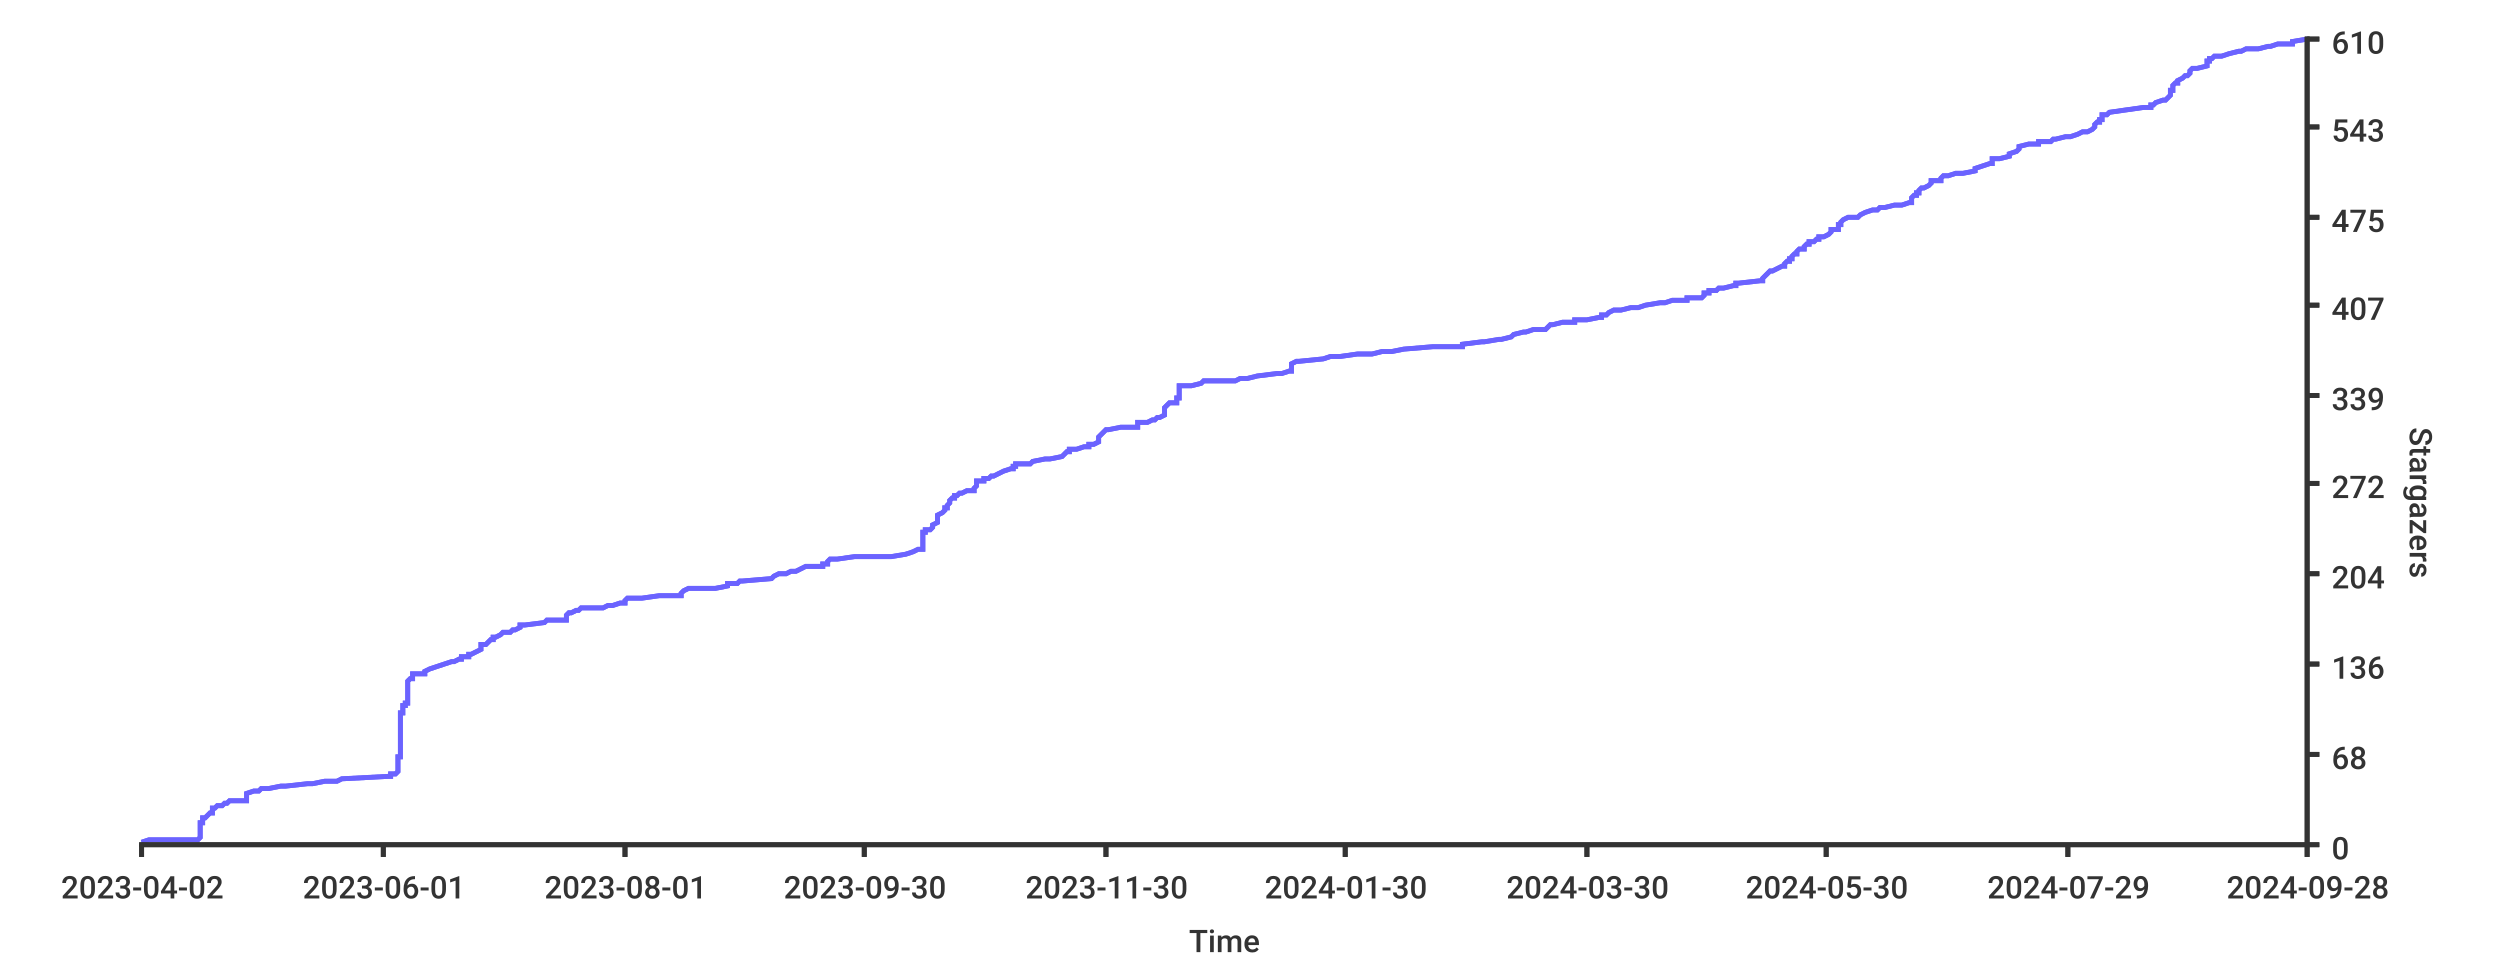
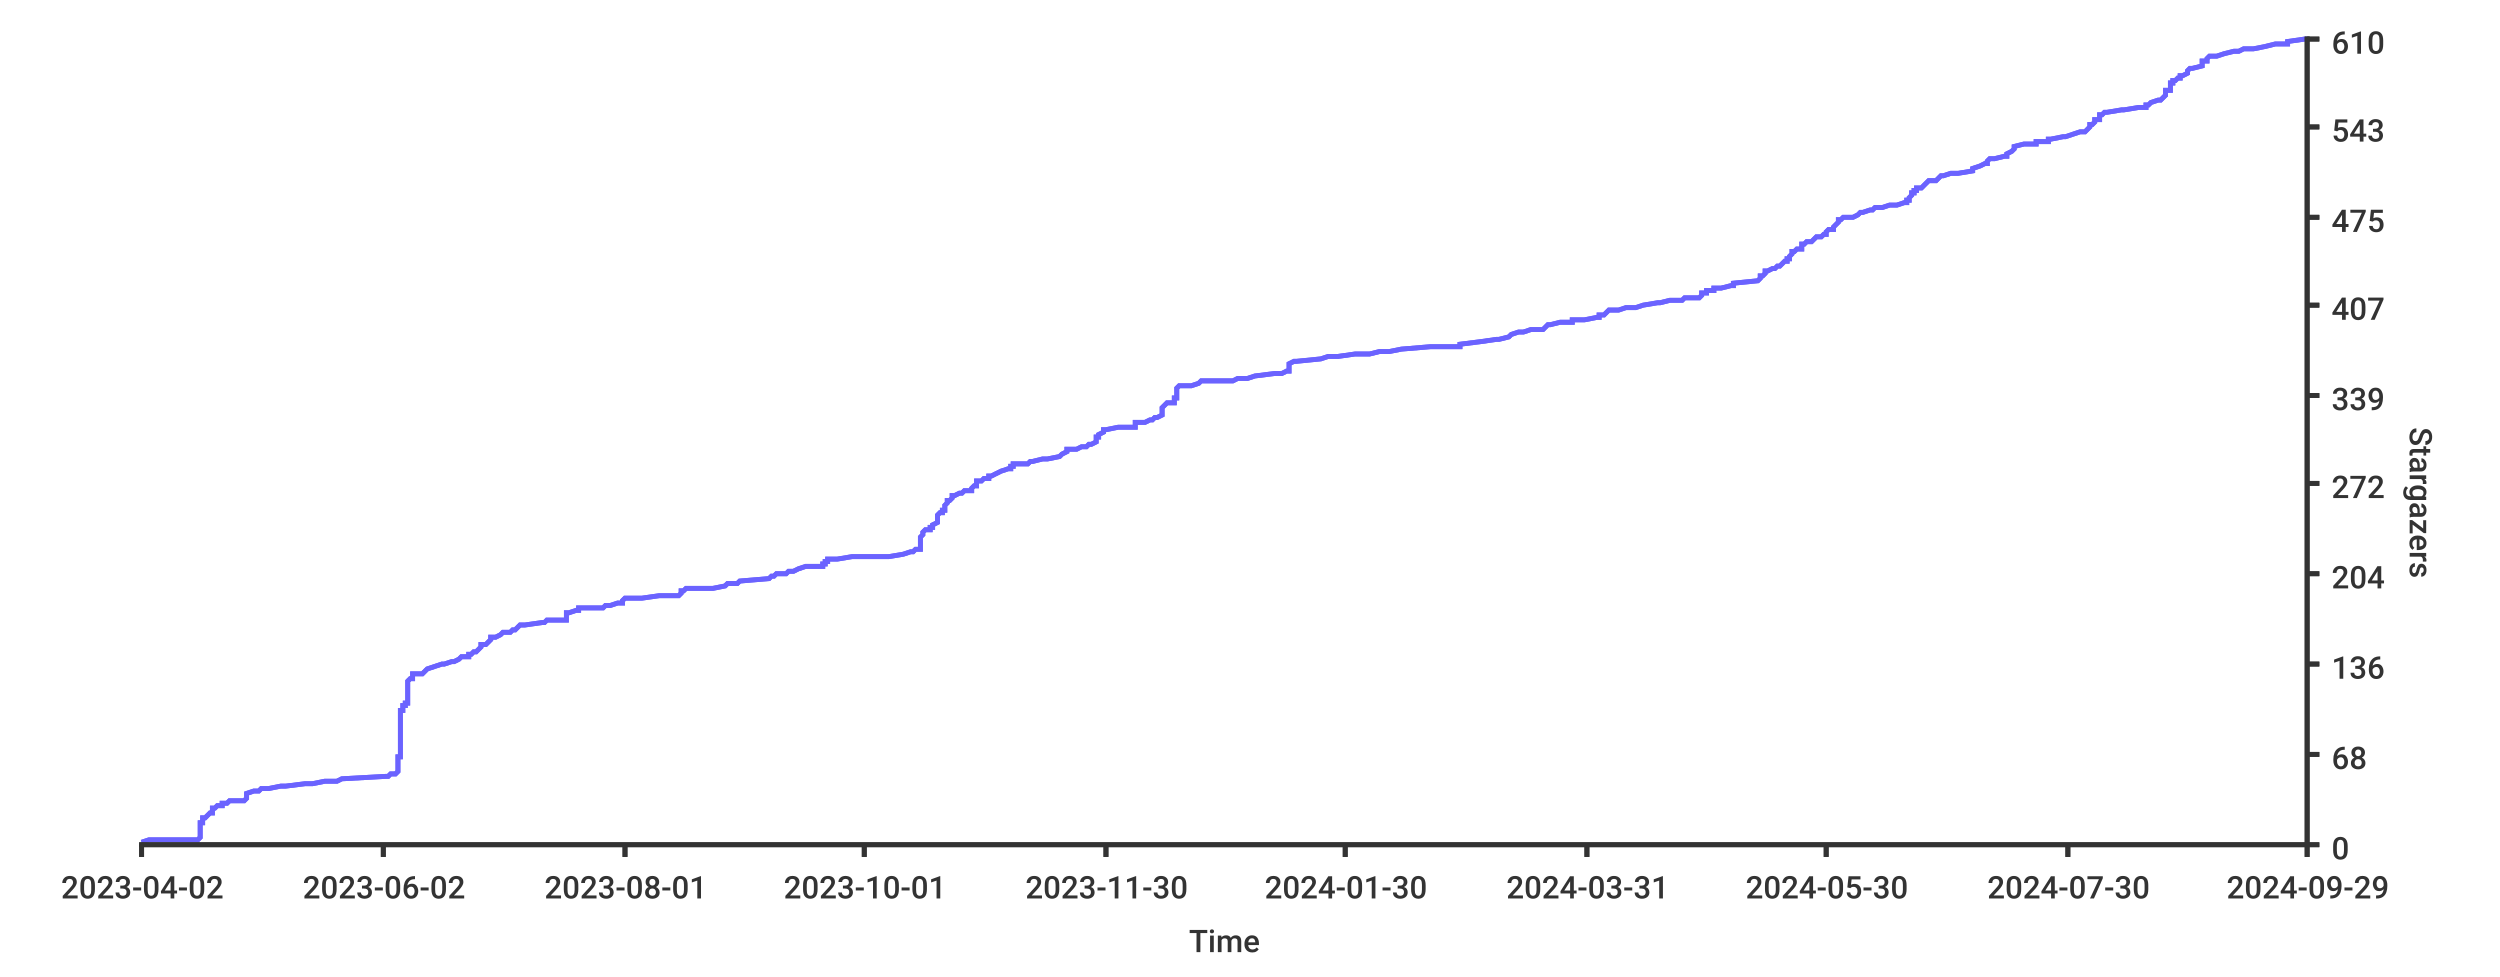
<svg xmlns="http://www.w3.org/2000/svg" width="1024px" height="400px">
  <style type="text/css">
path { fill: none; stroke: rgb(51,51,51); }
path.series { stroke: #6b63ff; }
rect.background { fill: rgb(255,255,255); stroke: none; }

text {
	stroke-width: 0;
	stroke: none;
	fill: rgba(51,51,51,1.0);
	font-size: 12.8px;
	font-family: 'Roboto Medium', sans-serif;
}
</style>
-   <rect height="400px" class="background" rx="8" x="0" y="0" width="1024px" />
  <rect rx="8" x="0" y="0" width="1024px" height="400px" class="background" />
-   <path stroke-width="2" class="series" d="M 58 345 L 61 344 L 81 344 L 82 343 L 82 343 L 82 342 L 82 342 L 82 341 L 82 341 L 82 340 L 82 340 L 82 339 L 82 338 L 82 338 L 82 337 L 83 337 L 83 336 L 83 336 L 83 335 L 84 335 L 85 334 L 85 334 L 86 333 L 87 333 L 87 332 L 87 331 L 88 331 L 89 330 L 91 330 L 92 329 L 93 329 L 94 328 L 101 328 L 101 327 L 101 327 L 101 326 L 101 325 L 101 325 L 104 324 L 106 324 L 107 323 L 110 323 L 115 322 L 117 322 L 126 321 L 128 321 L 133 320 L 138 320 L 140 319 L 159 318 L 160 318 L 160 317 L 162 317 L 163 316 L 163 316 L 163 315 L 163 315 L 163 314 L 163 314 L 163 313 L 163 313 L 163 312 L 163 311 L 163 311 L 163 310 L 164 310 L 164 309 L 164 309 L 164 308 L 164 308 L 164 307 L 164 307 L 164 306 L 164 305 L 164 305 L 164 304 L 164 304 L 164 303 L 164 303 L 164 302 L 164 302 L 164 301 L 164 301 L 164 300 L 164 300 L 164 299 L 164 298 L 164 298 L 164 297 L 164 297 L 164 296 L 164 296 L 164 295 L 164 295 L 164 294 L 164 294 L 164 293 L 164 292 L 165 292 L 165 291 L 165 291 L 165 290 L 165 290 L 165 289 L 166 289 L 166 288 L 167 288 L 167 287 L 167 287 L 167 286 L 167 285 L 167 285 L 167 284 L 167 284 L 167 283 L 167 283 L 167 282 L 167 282 L 167 281 L 167 281 L 167 280 L 167 280 L 167 279 L 168 278 L 169 278 L 169 277 L 169 277 L 169 276 L 174 276 L 174 275 L 174 275 L 176 274 L 176 274 L 179 273 L 182 272 L 182 272 L 185 271 L 186 271 L 188 270 L 189 270 L 189 269 L 192 269 L 192 268 L 193 268 L 195 267 L 195 267 L 197 266 L 197 265 L 197 265 L 197 264 L 199 264 L 200 263 L 200 263 L 201 262 L 202 262 L 202 261 L 203 261 L 205 260 L 206 259 L 209 259 L 210 258 L 211 258 L 213 257 L 213 257 L 213 256 L 215 256 L 223 255 L 223 255 L 224 254 L 232 254 L 232 253 L 232 252 L 232 252 L 233 251 L 234 251 L 236 250 L 237 250 L 238 249 L 247 249 L 249 248 L 251 248 L 254 247 L 256 247 L 256 246 L 257 245 L 263 245 L 270 244 L 279 244 L 279 243 L 279 243 L 280 242 L 280 242 L 282 241 L 293 241 L 298 240 L 298 239 L 302 239 L 303 238 L 304 238 L 316 237 L 316 237 L 317 236 L 317 236 L 319 235 L 322 235 L 324 234 L 326 234 L 328 233 L 330 232 L 337 232 L 337 231 L 339 231 L 339 230 L 339 230 L 340 229 L 343 229 L 350 228 L 365 228 L 371 227 L 374 226 L 374 226 L 376 225 L 378 225 L 378 224 L 378 224 L 378 223 L 378 223 L 378 222 L 378 222 L 378 221 L 378 221 L 378 220 L 378 219 L 378 219 L 378 218 L 379 218 L 379 217 L 381 217 L 382 216 L 382 216 L 382 215 L 382 215 L 384 214 L 384 214 L 384 213 L 384 212 L 384 212 L 384 211 L 384 211 L 386 210 L 386 210 L 387 209 L 387 209 L 387 208 L 388 208 L 388 207 L 389 206 L 389 206 L 389 205 L 389 205 L 390 204 L 391 204 L 391 203 L 392 203 L 393 202 L 394 202 L 396 201 L 399 201 L 399 200 L 400 199 L 400 199 L 400 198 L 400 198 L 400 197 L 403 197 L 403 196 L 405 196 L 406 195 L 407 195 L 409 194 L 411 193 L 411 193 L 414 192 L 415 192 L 415 191 L 416 191 L 416 190 L 422 190 L 423 189 L 423 189 L 428 188 L 430 188 L 435 187 L 436 186 L 436 186 L 437 185 L 438 185 L 438 184 L 441 184 L 444 183 L 446 183 L 446 182 L 448 182 L 450 181 L 450 181 L 450 180 L 450 179 L 450 179 L 451 178 L 451 178 L 452 177 L 452 177 L 453 176 L 454 176 L 459 175 L 466 175 L 466 174 L 466 173 L 470 173 L 472 172 L 473 172 L 474 171 L 475 171 L 477 170 L 477 170 L 477 169 L 477 169 L 477 168 L 477 168 L 477 167 L 478 166 L 478 166 L 479 165 L 482 165 L 482 164 L 482 164 L 482 163 L 483 163 L 483 162 L 483 162 L 483 161 L 483 160 L 483 160 L 483 159 L 483 159 L 483 158 L 488 158 L 492 157 L 492 157 L 493 156 L 506 156 L 508 155 L 511 155 L 515 154 L 523 153 L 525 153 L 528 152 L 529 152 L 529 151 L 529 151 L 529 150 L 529 150 L 529 149 L 529 149 L 531 148 L 532 148 L 542 147 L 545 146 L 549 146 L 556 145 L 562 145 L 566 144 L 570 144 L 575 143 L 575 143 L 587 142 L 599 142 L 599 141 L 607 140 L 608 140 L 614 139 L 615 139 L 619 138 L 619 138 L 620 137 L 620 137 L 624 136 L 625 136 L 628 135 L 633 135 L 634 134 L 635 133 L 636 133 L 640 132 L 645 132 L 645 131 L 650 131 L 655 130 L 656 130 L 656 129 L 658 129 L 659 128 L 661 127 L 664 127 L 668 126 L 671 126 L 674 125 L 674 125 L 680 124 L 682 124 L 685 123 L 691 123 L 691 122 L 697 122 L 698 121 L 698 120 L 700 120 L 700 119 L 703 119 L 704 118 L 706 118 L 710 117 L 711 117 L 711 116 L 712 116 L 721 115 L 722 115 L 722 114 L 723 113 L 723 113 L 724 112 L 724 112 L 725 111 L 726 111 L 728 110 L 728 110 L 730 109 L 731 109 L 731 108 L 732 107 L 733 107 L 733 106 L 734 106 L 734 105 L 734 105 L 735 104 L 736 104 L 736 103 L 736 103 L 737 102 L 739 102 L 739 101 L 740 100 L 741 100 L 741 99 L 743 99 L 744 98 L 745 98 L 745 97 L 747 97 L 749 96 L 749 96 L 750 95 L 750 94 L 753 94 L 753 93 L 753 93 L 753 92 L 754 92 L 754 91 L 754 91 L 755 90 L 755 90 L 757 89 L 761 89 L 762 88 L 764 87 L 764 87 L 767 86 L 769 86 L 770 85 L 772 85 L 776 84 L 779 84 L 782 83 L 783 83 L 783 82 L 783 82 L 783 81 L 784 80 L 785 80 L 785 79 L 786 79 L 786 78 L 786 78 L 787 77 L 788 77 L 790 76 L 790 76 L 791 75 L 791 74 L 795 74 L 795 73 L 795 73 L 796 72 L 798 72 L 801 71 L 804 71 L 809 70 L 809 70 L 809 69 L 809 69 L 812 68 L 815 67 L 816 67 L 816 66 L 816 66 L 816 65 L 819 65 L 823 64 L 823 64 L 823 63 L 823 63 L 826 62 L 827 61 L 827 61 L 827 60 L 827 60 L 831 59 L 835 59 L 835 58 L 840 58 L 841 57 L 842 57 L 846 56 L 848 56 L 851 55 L 853 54 L 855 54 L 857 53 L 857 53 L 858 52 L 858 52 L 858 51 L 858 51 L 859 50 L 860 50 L 860 49 L 861 49 L 861 48 L 861 47 L 863 47 L 864 46 L 864 46 L 871 45 L 871 45 L 878 44 L 881 44 L 881 43 L 882 43 L 883 42 L 886 41 L 887 41 L 888 40 L 888 40 L 889 39 L 889 39 L 889 38 L 889 38 L 889 37 L 890 37 L 890 36 L 890 36 L 890 35 L 891 34 L 892 34 L 892 33 L 892 33 L 894 32 L 894 32 L 895 31 L 896 31 L 897 30 L 897 30 L 897 29 L 898 28 L 900 28 L 904 27 L 904 27 L 904 26 L 904 26 L 904 25 L 905 25 L 905 24 L 906 24 L 907 23 L 910 23 L 913 22 L 917 21 L 918 21 L 920 20 L 925 20 L 929 19 L 930 19 L 933 18 L 939 18 L 939 17 L 939 17 L 945 16" />
-   <path stroke-width="2" class="series" d="M 58 345 L 61 344 L 81 344 L 82 343 L 82 343 L 82 342 L 82 342 L 82 341 L 82 341 L 82 340 L 82 340 L 82 339 L 82 338 L 82 338 L 82 337 L 83 337 L 83 336 L 83 336 L 83 335 L 84 335 L 85 334 L 85 334 L 86 333 L 87 333 L 87 332 L 87 331 L 88 331 L 89 330 L 91 330 L 92 329 L 93 329 L 94 328 L 101 328 L 101 327 L 101 327 L 101 326 L 101 325 L 101 325 L 104 324 L 106 324 L 107 323 L 110 323 L 115 322 L 117 322 L 126 321 L 128 321 L 133 320 L 138 320 L 140 319 L 159 318 L 160 318 L 160 317 L 162 317 L 163 316 L 163 316 L 163 315 L 163 315 L 163 314 L 163 314 L 163 313 L 163 313 L 163 312 L 163 311 L 163 311 L 163 310 L 164 310 L 164 309 L 164 309 L 164 308 L 164 308 L 164 307 L 164 307 L 164 306 L 164 305 L 164 305 L 164 304 L 164 304 L 164 303 L 164 303 L 164 302 L 164 302 L 164 301 L 164 301 L 164 300 L 164 300 L 164 299 L 164 298 L 164 298 L 164 297 L 164 297 L 164 296 L 164 296 L 164 295 L 164 295 L 164 294 L 164 294 L 164 293 L 164 292 L 165 292 L 165 291 L 165 291 L 165 290 L 165 290 L 165 289 L 166 289 L 166 288 L 167 288 L 167 287 L 167 287 L 167 286 L 167 285 L 167 285 L 167 284 L 167 284 L 167 283 L 167 283 L 167 282 L 167 282 L 167 281 L 167 281 L 167 280 L 167 280 L 167 279 L 168 278 L 169 278 L 169 277 L 169 277 L 169 276 L 174 276 L 174 275 L 174 275 L 176 274 L 176 274 L 179 273 L 182 272 L 182 272 L 185 271 L 186 271 L 188 270 L 189 270 L 189 269 L 192 269 L 192 268 L 193 268 L 195 267 L 195 267 L 197 266 L 197 265 L 197 265 L 197 264 L 199 264 L 200 263 L 200 263 L 201 262 L 202 262 L 202 261 L 203 261 L 205 260 L 206 259 L 209 259 L 210 258 L 211 258 L 213 257 L 213 257 L 213 256 L 215 256 L 223 255 L 223 255 L 224 254 L 232 254 L 232 253 L 232 252 L 232 252 L 233 251 L 234 251 L 236 250 L 237 250 L 238 249 L 247 249 L 249 248 L 251 248 L 254 247 L 256 247 L 256 246 L 257 245 L 263 245 L 270 244 L 279 244 L 279 243 L 279 243 L 280 242 L 280 242 L 282 241 L 293 241 L 298 240 L 298 239 L 302 239 L 303 238 L 304 238 L 316 237 L 316 237 L 317 236 L 317 236 L 319 235 L 322 235 L 324 234 L 326 234 L 328 233 L 330 232 L 337 232 L 337 231 L 339 231 L 339 230 L 339 230 L 340 229 L 343 229 L 350 228 L 365 228 L 371 227 L 374 226 L 374 226 L 376 225 L 378 225 L 378 224 L 378 224 L 378 223 L 378 223 L 378 222 L 378 222 L 378 221 L 378 221 L 378 220 L 378 219 L 378 219 L 378 218 L 379 218 L 379 217 L 381 217 L 382 216 L 382 216 L 382 215 L 382 215 L 384 214 L 384 214 L 384 213 L 384 212 L 384 212 L 384 211 L 384 211 L 386 210 L 386 210 L 387 209 L 387 209 L 387 208 L 388 208 L 388 207 L 389 206 L 389 206 L 389 205 L 389 205 L 390 204 L 391 204 L 391 203 L 392 203 L 393 202 L 394 202 L 396 201 L 399 201 L 399 200 L 400 199 L 400 199 L 400 198 L 400 198 L 400 197 L 403 197 L 403 196 L 405 196 L 406 195 L 407 195 L 409 194 L 411 193 L 411 193 L 414 192 L 415 192 L 415 191 L 416 191 L 416 190 L 422 190 L 423 189 L 423 189 L 428 188 L 430 188 L 435 187 L 436 186 L 436 186 L 437 185 L 438 185 L 438 184 L 441 184 L 444 183 L 446 183 L 446 182 L 448 182 L 450 181 L 450 181 L 450 180 L 450 179 L 450 179 L 451 178 L 451 178 L 452 177 L 452 177 L 453 176 L 454 176 L 459 175 L 466 175 L 466 174 L 466 173 L 470 173 L 472 172 L 473 172 L 474 171 L 475 171 L 477 170 L 477 170 L 477 169 L 477 169 L 477 168 L 477 168 L 477 167 L 478 166 L 478 166 L 479 165 L 482 165 L 482 164 L 482 164 L 482 163 L 483 163 L 483 162 L 483 162 L 483 161 L 483 160 L 483 160 L 483 159 L 483 159 L 483 158 L 488 158 L 492 157 L 492 157 L 493 156 L 506 156 L 508 155 L 511 155 L 515 154 L 523 153 L 525 153 L 528 152 L 529 152 L 529 151 L 529 151 L 529 150 L 529 150 L 529 149 L 529 149 L 531 148 L 532 148 L 542 147 L 545 146 L 549 146 L 556 145 L 562 145 L 566 144 L 570 144 L 575 143 L 575 143 L 587 142 L 599 142 L 599 141 L 607 140 L 608 140 L 614 139 L 615 139 L 619 138 L 619 138 L 620 137 L 620 137 L 624 136 L 625 136 L 628 135 L 633 135 L 634 134 L 635 133 L 636 133 L 640 132 L 645 132 L 645 131 L 650 131 L 655 130 L 656 130 L 656 129 L 658 129 L 659 128 L 661 127 L 664 127 L 668 126 L 671 126 L 674 125 L 674 125 L 680 124 L 682 124 L 685 123 L 691 123 L 691 122 L 697 122 L 698 121 L 698 120 L 700 120 L 700 119 L 703 119 L 704 118 L 706 118 L 710 117 L 711 117 L 711 116 L 712 116 L 721 115 L 722 115 L 722 114 L 723 113 L 723 113 L 724 112 L 724 112 L 725 111 L 726 111 L 728 110 L 728 110 L 730 109 L 731 109 L 731 108 L 732 107 L 733 107 L 733 106 L 734 106 L 734 105 L 734 105 L 735 104 L 736 104 L 736 103 L 736 103 L 737 102 L 739 102 L 739 101 L 740 100 L 741 100 L 741 99 L 743 99 L 744 98 L 745 98 L 745 97 L 747 97 L 749 96 L 749 96 L 750 95 L 750 94 L 753 94 L 753 93 L 753 93 L 753 92 L 754 92 L 754 91 L 754 91 L 755 90 L 755 90 L 757 89 L 761 89 L 762 88 L 764 87 L 764 87 L 767 86 L 769 86 L 770 85 L 772 85 L 776 84 L 779 84 L 782 83 L 783 83 L 783 82 L 783 82 L 783 81 L 784 80 L 785 80 L 785 79 L 786 79 L 786 78 L 786 78 L 787 77 L 788 77 L 790 76 L 790 76 L 791 75 L 791 74 L 795 74 L 795 73 L 795 73 L 796 72 L 798 72 L 801 71 L 804 71 L 809 70 L 809 70 L 809 69 L 809 69 L 812 68 L 815 67 L 816 67 L 816 66 L 816 66 L 816 65 L 819 65 L 823 64 L 823 64 L 823 63 L 823 63 L 826 62 L 827 61 L 827 61 L 827 60 L 827 60 L 831 59 L 835 59 L 835 58 L 840 58 L 841 57 L 842 57 L 846 56 L 848 56 L 851 55 L 853 54 L 855 54 L 857 53 L 857 53 L 858 52 L 858 52 L 858 51 L 858 51 L 859 50 L 860 50 L 860 49 L 861 49 L 861 48 L 861 47 L 863 47 L 864 46 L 864 46 L 871 45 L 871 45 L 878 44 L 881 44 L 881 43 L 882 43 L 883 42 L 886 41 L 887 41 L 888 40 L 888 40 L 889 39 L 889 39 L 889 38 L 889 38 L 889 37 L 890 37 L 890 36 L 890 36 L 890 35 L 891 34 L 892 34 L 892 33 L 892 33 L 894 32 L 894 32 L 895 31 L 896 31 L 897 30 L 897 30 L 897 29 L 898 28 L 900 28 L 904 27 L 904 27 L 904 26 L 904 26 L 904 25 L 905 25 L 905 24 L 906 24 L 907 23 L 910 23 L 913 22 L 917 21 L 918 21 L 920 20 L 925 20 L 929 19 L 930 19 L 933 18 L 939 18 L 939 17 L 939 17 L 945 16" />
+   <rect width="1024px" height="400px" class="background" rx="8" x="0" y="0" />
+   <path stroke-width="2" class="series" d="M 58 345 L 61 344 L 81 344 L 82 343 L 82 343 L 82 342 L 82 342 L 82 341 L 82 341 L 82 340 L 82 340 L 82 339 L 82 338 L 82 338 L 82 337 L 83 337 L 83 336 L 83 336 L 83 335 L 84 335 L 85 334 L 85 334 L 86 333 L 87 333 L 87 332 L 87 331 L 88 331 L 89 330 L 91 330 L 91 329 L 93 329 L 94 328 L 100 328 L 101 327 L 101 327 L 101 326 L 101 325 L 101 325 L 104 324 L 106 324 L 107 323 L 110 323 L 115 322 L 117 322 L 125 321 L 128 321 L 133 320 L 138 320 L 140 319 L 158 318 L 159 318 L 160 317 L 162 317 L 163 316 L 163 316 L 163 315 L 163 315 L 163 314 L 163 314 L 163 313 L 163 313 L 163 312 L 163 311 L 163 311 L 163 310 L 164 310 L 164 309 L 164 309 L 164 308 L 164 308 L 164 307 L 164 307 L 164 306 L 164 305 L 164 305 L 164 304 L 164 304 L 164 303 L 164 303 L 164 302 L 164 302 L 164 301 L 164 301 L 164 300 L 164 300 L 164 299 L 164 298 L 164 298 L 164 297 L 164 297 L 164 296 L 164 296 L 164 295 L 164 295 L 164 294 L 164 294 L 164 293 L 164 292 L 164 292 L 164 291 L 165 291 L 165 290 L 165 290 L 165 289 L 166 289 L 166 288 L 167 288 L 167 287 L 167 287 L 167 286 L 167 285 L 167 285 L 167 284 L 167 284 L 167 283 L 167 283 L 167 282 L 167 282 L 167 281 L 167 281 L 167 280 L 167 280 L 167 279 L 168 278 L 169 278 L 169 277 L 169 277 L 169 276 L 173 276 L 174 275 L 174 275 L 175 274 L 175 274 L 178 273 L 181 272 L 182 272 L 185 271 L 186 271 L 188 270 L 188 270 L 189 269 L 192 269 L 192 268 L 193 268 L 194 267 L 195 267 L 196 266 L 197 265 L 197 265 L 197 264 L 199 264 L 200 263 L 200 263 L 201 262 L 201 262 L 201 261 L 203 261 L 205 260 L 206 259 L 209 259 L 210 258 L 211 258 L 212 257 L 212 257 L 213 256 L 215 256 L 222 255 L 223 255 L 224 254 L 232 254 L 232 253 L 232 252 L 232 252 L 232 251 L 233 251 L 236 250 L 237 250 L 237 249 L 247 249 L 248 248 L 250 248 L 253 247 L 255 247 L 255 246 L 256 245 L 263 245 L 270 244 L 278 244 L 279 243 L 279 243 L 279 242 L 280 242 L 281 241 L 292 241 L 297 240 L 298 239 L 302 239 L 303 238 L 303 238 L 315 237 L 315 237 L 316 236 L 317 236 L 318 235 L 322 235 L 323 234 L 325 234 L 327 233 L 330 232 L 337 232 L 337 231 L 338 231 L 338 230 L 339 230 L 339 229 L 343 229 L 349 228 L 364 228 L 370 227 L 373 226 L 374 226 L 375 225 L 377 225 L 377 224 L 377 224 L 377 223 L 377 223 L 377 222 L 377 222 L 377 221 L 377 221 L 377 220 L 378 219 L 378 219 L 378 218 L 378 218 L 379 217 L 381 217 L 381 216 L 382 216 L 382 215 L 382 215 L 384 214 L 384 214 L 384 213 L 384 212 L 384 212 L 384 211 L 384 211 L 385 210 L 386 210 L 386 209 L 387 209 L 387 208 L 387 208 L 387 207 L 388 206 L 388 206 L 388 205 L 389 205 L 390 204 L 390 204 L 390 203 L 391 203 L 393 202 L 394 202 L 395 201 L 398 201 L 398 200 L 399 199 L 400 199 L 400 198 L 400 198 L 400 197 L 402 197 L 403 196 L 405 196 L 405 195 L 406 195 L 408 194 L 410 193 L 410 193 L 413 192 L 414 192 L 414 191 L 415 191 L 415 190 L 421 190 L 422 189 L 423 189 L 427 188 L 429 188 L 434 187 L 435 186 L 435 186 L 437 185 L 437 185 L 437 184 L 441 184 L 443 183 L 445 183 L 446 182 L 447 182 L 449 181 L 449 181 L 449 180 L 449 179 L 450 179 L 450 178 L 450 178 L 452 177 L 452 177 L 452 176 L 453 176 L 458 175 L 465 175 L 465 174 L 465 173 L 469 173 L 471 172 L 472 172 L 473 171 L 474 171 L 476 170 L 476 170 L 476 169 L 476 169 L 476 168 L 476 168 L 476 167 L 477 166 L 477 166 L 478 165 L 481 165 L 481 164 L 481 164 L 481 163 L 482 163 L 482 162 L 482 162 L 482 161 L 482 160 L 482 160 L 482 159 L 482 159 L 483 158 L 488 158 L 491 157 L 491 157 L 492 156 L 505 156 L 507 155 L 511 155 L 514 154 L 522 153 L 525 153 L 527 152 L 528 152 L 528 151 L 528 151 L 528 150 L 528 150 L 528 149 L 528 149 L 530 148 L 531 148 L 541 147 L 544 146 L 548 146 L 555 145 L 561 145 L 565 144 L 569 144 L 574 143 L 574 143 L 586 142 L 598 142 L 598 141 L 606 140 L 606 140 L 613 139 L 614 139 L 618 138 L 618 138 L 619 137 L 619 137 L 622 136 L 624 136 L 627 135 L 632 135 L 633 134 L 634 133 L 635 133 L 639 132 L 644 132 L 644 131 L 649 131 L 654 130 L 655 130 L 655 129 L 657 129 L 658 128 L 659 127 L 663 127 L 666 126 L 670 126 L 673 125 L 673 125 L 679 124 L 680 124 L 684 123 L 689 123 L 690 122 L 696 122 L 697 121 L 697 120 L 699 120 L 699 119 L 702 119 L 702 118 L 705 118 L 709 117 L 710 117 L 710 116 L 710 116 L 720 115 L 720 115 L 721 114 L 721 113 L 722 113 L 723 112 L 723 112 L 723 111 L 724 111 L 726 110 L 727 110 L 728 109 L 729 109 L 730 108 L 731 107 L 732 107 L 732 106 L 733 106 L 733 105 L 733 105 L 734 104 L 734 104 L 734 103 L 735 103 L 736 102 L 738 102 L 738 101 L 738 100 L 739 100 L 740 99 L 742 99 L 743 98 L 743 98 L 744 97 L 746 97 L 747 96 L 748 96 L 748 95 L 749 94 L 751 94 L 751 93 L 751 93 L 752 92 L 752 92 L 753 91 L 753 91 L 753 90 L 754 90 L 755 89 L 759 89 L 761 88 L 762 87 L 763 87 L 766 86 L 767 86 L 768 85 L 771 85 L 774 84 L 777 84 L 780 83 L 781 83 L 781 82 L 782 82 L 782 81 L 783 80 L 783 80 L 783 79 L 784 79 L 784 78 L 785 78 L 785 77 L 787 77 L 788 76 L 788 76 L 789 75 L 790 74 L 793 74 L 794 73 L 794 73 L 795 72 L 796 72 L 799 71 L 802 71 L 808 70 L 808 70 L 808 69 L 808 69 L 811 68 L 813 67 L 814 67 L 814 66 L 814 66 L 815 65 L 817 65 L 821 64 L 822 64 L 822 63 L 822 63 L 824 62 L 825 61 L 825 61 L 825 60 L 825 60 L 829 59 L 834 59 L 834 58 L 839 58 L 839 57 L 840 57 L 845 56 L 846 56 L 849 55 L 852 54 L 854 54 L 855 53 L 855 53 L 856 52 L 856 52 L 856 51 L 857 51 L 858 50 L 858 50 L 858 49 L 860 49 L 860 48 L 860 47 L 861 47 L 862 46 L 863 46 L 869 45 L 870 45 L 876 44 L 879 44 L 879 43 L 880 43 L 881 42 L 884 41 L 885 41 L 886 40 L 886 40 L 887 39 L 887 39 L 887 38 L 887 38 L 887 37 L 889 37 L 889 36 L 889 36 L 889 35 L 889 34 L 890 34 L 890 33 L 891 33 L 892 32 L 893 32 L 893 31 L 894 31 L 896 30 L 896 30 L 896 29 L 897 28 L 898 28 L 902 27 L 902 27 L 902 26 L 902 26 L 902 25 L 904 25 L 904 24 L 904 24 L 905 23 L 908 23 L 911 22 L 915 21 L 917 21 L 919 20 L 923 20 L 928 19 L 928 19 L 932 18 L 937 18 L 937 17 L 937 17 L 944 16 L 945 16" />
+   <path stroke-width="2" class="series" d="M 58 345 L 61 344 L 81 344 L 82 343 L 82 343 L 82 342 L 82 342 L 82 341 L 82 341 L 82 340 L 82 340 L 82 339 L 82 338 L 82 338 L 82 337 L 83 337 L 83 336 L 83 336 L 83 335 L 84 335 L 85 334 L 85 334 L 86 333 L 87 333 L 87 332 L 87 331 L 88 331 L 89 330 L 91 330 L 91 329 L 93 329 L 94 328 L 100 328 L 101 327 L 101 327 L 101 326 L 101 325 L 101 325 L 104 324 L 106 324 L 107 323 L 110 323 L 115 322 L 117 322 L 125 321 L 128 321 L 133 320 L 138 320 L 140 319 L 158 318 L 159 318 L 160 317 L 162 317 L 163 316 L 163 316 L 163 315 L 163 315 L 163 314 L 163 314 L 163 313 L 163 313 L 163 312 L 163 311 L 163 311 L 163 310 L 164 310 L 164 309 L 164 309 L 164 308 L 164 308 L 164 307 L 164 307 L 164 306 L 164 305 L 164 305 L 164 304 L 164 304 L 164 303 L 164 303 L 164 302 L 164 302 L 164 301 L 164 301 L 164 300 L 164 300 L 164 299 L 164 298 L 164 298 L 164 297 L 164 297 L 164 296 L 164 296 L 164 295 L 164 295 L 164 294 L 164 294 L 164 293 L 164 292 L 164 292 L 164 291 L 165 291 L 165 290 L 165 290 L 165 289 L 166 289 L 166 288 L 167 288 L 167 287 L 167 287 L 167 286 L 167 285 L 167 285 L 167 284 L 167 284 L 167 283 L 167 283 L 167 282 L 167 282 L 167 281 L 167 281 L 167 280 L 167 280 L 167 279 L 168 278 L 169 278 L 169 277 L 169 277 L 169 276 L 173 276 L 174 275 L 174 275 L 175 274 L 175 274 L 178 273 L 181 272 L 182 272 L 185 271 L 186 271 L 188 270 L 188 270 L 189 269 L 192 269 L 192 268 L 193 268 L 194 267 L 195 267 L 196 266 L 197 265 L 197 265 L 197 264 L 199 264 L 200 263 L 200 263 L 201 262 L 201 262 L 201 261 L 203 261 L 205 260 L 206 259 L 209 259 L 210 258 L 211 258 L 212 257 L 212 257 L 213 256 L 215 256 L 222 255 L 223 255 L 224 254 L 232 254 L 232 253 L 232 252 L 232 252 L 232 251 L 233 251 L 236 250 L 237 250 L 237 249 L 247 249 L 248 248 L 250 248 L 253 247 L 255 247 L 255 246 L 256 245 L 263 245 L 270 244 L 278 244 L 279 243 L 279 243 L 279 242 L 280 242 L 281 241 L 292 241 L 297 240 L 298 239 L 302 239 L 303 238 L 303 238 L 315 237 L 315 237 L 316 236 L 317 236 L 318 235 L 322 235 L 323 234 L 325 234 L 327 233 L 330 232 L 337 232 L 337 231 L 338 231 L 338 230 L 339 230 L 339 229 L 343 229 L 349 228 L 364 228 L 370 227 L 373 226 L 374 226 L 375 225 L 377 225 L 377 224 L 377 224 L 377 223 L 377 223 L 377 222 L 377 222 L 377 221 L 377 221 L 377 220 L 378 219 L 378 219 L 378 218 L 378 218 L 379 217 L 381 217 L 381 216 L 382 216 L 382 215 L 382 215 L 384 214 L 384 214 L 384 213 L 384 212 L 384 212 L 384 211 L 384 211 L 385 210 L 386 210 L 386 209 L 387 209 L 387 208 L 387 208 L 387 207 L 388 206 L 388 206 L 388 205 L 389 205 L 390 204 L 390 204 L 390 203 L 391 203 L 393 202 L 394 202 L 395 201 L 398 201 L 398 200 L 399 199 L 400 199 L 400 198 L 400 198 L 400 197 L 402 197 L 403 196 L 405 196 L 405 195 L 406 195 L 408 194 L 410 193 L 410 193 L 413 192 L 414 192 L 414 191 L 415 191 L 415 190 L 421 190 L 422 189 L 423 189 L 427 188 L 429 188 L 434 187 L 435 186 L 435 186 L 437 185 L 437 185 L 437 184 L 441 184 L 443 183 L 445 183 L 446 182 L 447 182 L 449 181 L 449 181 L 449 180 L 449 179 L 450 179 L 450 178 L 450 178 L 452 177 L 452 177 L 452 176 L 453 176 L 458 175 L 465 175 L 465 174 L 465 173 L 469 173 L 471 172 L 472 172 L 473 171 L 474 171 L 476 170 L 476 170 L 476 169 L 476 169 L 476 168 L 476 168 L 476 167 L 477 166 L 477 166 L 478 165 L 481 165 L 481 164 L 481 164 L 481 163 L 482 163 L 482 162 L 482 162 L 482 161 L 482 160 L 482 160 L 482 159 L 482 159 L 483 158 L 488 158 L 491 157 L 491 157 L 492 156 L 505 156 L 507 155 L 511 155 L 514 154 L 522 153 L 525 153 L 527 152 L 528 152 L 528 151 L 528 151 L 528 150 L 528 150 L 528 149 L 528 149 L 530 148 L 531 148 L 541 147 L 544 146 L 548 146 L 555 145 L 561 145 L 565 144 L 569 144 L 574 143 L 574 143 L 586 142 L 598 142 L 598 141 L 606 140 L 606 140 L 613 139 L 614 139 L 618 138 L 618 138 L 619 137 L 619 137 L 622 136 L 624 136 L 627 135 L 632 135 L 633 134 L 634 133 L 635 133 L 639 132 L 644 132 L 644 131 L 649 131 L 654 130 L 655 130 L 655 129 L 657 129 L 658 128 L 659 127 L 663 127 L 666 126 L 670 126 L 673 125 L 673 125 L 679 124 L 680 124 L 684 123 L 689 123 L 690 122 L 696 122 L 697 121 L 697 120 L 699 120 L 699 119 L 702 119 L 702 118 L 705 118 L 709 117 L 710 117 L 710 116 L 710 116 L 720 115 L 720 115 L 721 114 L 721 113 L 722 113 L 723 112 L 723 112 L 723 111 L 724 111 L 726 110 L 727 110 L 728 109 L 729 109 L 730 108 L 731 107 L 732 107 L 732 106 L 733 106 L 733 105 L 733 105 L 734 104 L 734 104 L 734 103 L 735 103 L 736 102 L 738 102 L 738 101 L 738 100 L 739 100 L 740 99 L 742 99 L 743 98 L 743 98 L 744 97 L 746 97 L 747 96 L 748 96 L 748 95 L 749 94 L 751 94 L 751 93 L 751 93 L 752 92 L 752 92 L 753 91 L 753 91 L 753 90 L 754 90 L 755 89 L 759 89 L 761 88 L 762 87 L 763 87 L 766 86 L 767 86 L 768 85 L 771 85 L 774 84 L 777 84 L 780 83 L 781 83 L 781 82 L 782 82 L 782 81 L 783 80 L 783 80 L 783 79 L 784 79 L 784 78 L 785 78 L 785 77 L 787 77 L 788 76 L 788 76 L 789 75 L 790 74 L 793 74 L 794 73 L 794 73 L 795 72 L 796 72 L 799 71 L 802 71 L 808 70 L 808 70 L 808 69 L 808 69 L 811 68 L 813 67 L 814 67 L 814 66 L 814 66 L 815 65 L 817 65 L 821 64 L 822 64 L 822 63 L 822 63 L 824 62 L 825 61 L 825 61 L 825 60 L 825 60 L 829 59 L 834 59 L 834 58 L 839 58 L 839 57 L 840 57 L 845 56 L 846 56 L 849 55 L 852 54 L 854 54 L 855 53 L 855 53 L 856 52 L 856 52 L 856 51 L 857 51 L 858 50 L 858 50 L 858 49 L 860 49 L 860 48 L 860 47 L 861 47 L 862 46 L 863 46 L 869 45 L 870 45 L 876 44 L 879 44 L 879 43 L 880 43 L 881 42 L 884 41 L 885 41 L 886 40 L 886 40 L 887 39 L 887 39 L 887 38 L 887 38 L 887 37 L 889 37 L 889 36 L 889 36 L 889 35 L 889 34 L 890 34 L 890 33 L 891 33 L 892 32 L 893 32 L 893 31 L 894 31 L 896 30 L 896 30 L 896 29 L 897 28 L 898 28 L 902 27 L 902 27 L 902 26 L 902 26 L 902 25 L 904 25 L 904 24 L 904 24 L 905 23 L 908 23 L 911 22 L 915 21 L 917 21 L 919 20 L 923 20 L 928 19 L 928 19 L 932 18 L 937 18 L 937 17 L 937 17 L 944 16 L 945 16" />
  <path stroke-width="2" d="M 945 346 L 945 15" />
  <path stroke-width="2" d="M 945 346 L 945 15" />
  <path stroke-width="2" d="M 945 346 L 950 346" />
-   <path stroke-width="2" d="M 945 346 L 950 346" />
+   <path d="M 945 346 L 950 346" stroke-width="2" />
  <text x="955" y="352">0</text>
  <path stroke-width="2" d="M 945 309 L 950 309" />
  <path stroke-width="2" d="M 945 309 L 950 309" />
  <text x="955" y="315">68</text>
  <path stroke-width="2" d="M 945 272 L 950 272" />
  <path stroke-width="2" d="M 945 272 L 950 272" />
  <text x="955" y="278">136</text>
  <path stroke-width="2" d="M 945 235 L 950 235" />
  <path stroke-width="2" d="M 945 235 L 950 235" />
  <text x="955" y="241">204</text>
  <path stroke-width="2" d="M 945 198 L 950 198" />
  <path stroke-width="2" d="M 945 198 L 950 198" />
  <text x="955" y="204">272</text>
  <path stroke-width="2" d="M 945 162 L 950 162" />
  <path stroke-width="2" d="M 945 162 L 950 162" />
  <text x="955" y="168">339</text>
  <path stroke-width="2" d="M 945 125 L 950 125" />
  <path stroke-width="2" d="M 945 125 L 950 125" />
  <text y="131" x="955">407</text>
  <path stroke-width="2" d="M 945 89 L 950 89" />
  <path stroke-width="2" d="M 945 89 L 950 89" />
  <text x="955" y="95">475</text>
-   <path stroke-width="2" d="M 945 52 L 950 52" />
+   <path d="M 945 52 L 950 52" stroke-width="2" />
  <path stroke-width="2" d="M 945 52 L 950 52" />
  <text x="955" y="58">543</text>
  <path stroke-width="2" d="M 945 16 L 950 16" />
  <path stroke-width="2" d="M 945 16 L 950 16" />
  <text x="955" y="22">610</text>
-   <text x="987" y="175" transform="rotate(90.00,987,175)">Stargazers</text>
+   <text y="175" transform="rotate(90.00,987,175)" x="987">Stargazers</text>
  <path stroke-width="2" d="M 57 346 L 945 346" />
  <path stroke-width="2" d="M 57 346 L 945 346" />
  <path stroke-width="2" d="M 58 346 L 58 351" />
-   <path d="M 58 346 L 58 351" stroke-width="2" />
+   <path stroke-width="2" d="M 58 346 L 58 351" />
  <text x="25" y="368">2023-04-02</text>
  <path stroke-width="2" d="M 157 346 L 157 351" />
  <path stroke-width="2" d="M 157 346 L 157 351" />
-   <text y="368" x="124">2023-06-01</text>
+   <text x="124" y="368">2023-06-02</text>
+   <path d="M 256 346 L 256 351" stroke-width="2" />
  <path stroke-width="2" d="M 256 346 L 256 351" />
-   <path stroke-width="2" d="M 256 346 L 256 351" />
-   <text y="368" x="223">2023-08-01</text>
+   <text x="223" y="368">2023-08-01</text>
  <path stroke-width="2" d="M 354 346 L 354 351" />
-   <path d="M 354 346 L 354 351" stroke-width="2" />
-   <text x="321" y="368">2023-09-30</text>
+   <path stroke-width="2" d="M 354 346 L 354 351" />
+   <text x="321" y="368">2023-10-01</text>
  <path stroke-width="2" d="M 453 346 L 453 351" />
  <path stroke-width="2" d="M 453 346 L 453 351" />
  <text x="420" y="368">2023-11-30</text>
-   <path stroke-width="2" d="M 551 346 L 551 351" />
+   <path d="M 551 346 L 551 351" stroke-width="2" />
  <path stroke-width="2" d="M 551 346 L 551 351" />
  <text x="518" y="368">2024-01-30</text>
  <path stroke-width="2" d="M 650 346 L 650 351" />
-   <path d="M 650 346 L 650 351" stroke-width="2" />
-   <text x="617" y="368">2024-03-30</text>
+   <path stroke-width="2" d="M 650 346 L 650 351" />
+   <text x="617" y="368">2024-03-31</text>
  <path stroke-width="2" d="M 748 346 L 748 351" />
  <path stroke-width="2" d="M 748 346 L 748 351" />
  <text x="715" y="368">2024-05-30</text>
  <path stroke-width="2" d="M 847 346 L 847 351" />
  <path stroke-width="2" d="M 847 346 L 847 351" />
-   <text x="814" y="368">2024-07-29</text>
+   <text y="368" x="814">2024-07-30</text>
+   <path d="M 945 346 L 945 351" stroke-width="2" />
  <path stroke-width="2" d="M 945 346 L 945 351" />
-   <path stroke-width="2" d="M 945 346 L 945 351" />
-   <text x="912" y="368">2024-09-28</text>
-   <text x="487" y="390">Time</text>
+   <text x="912" y="368">2024-09-29</text>
+   <text y="390" x="487">Time</text>
</svg>
